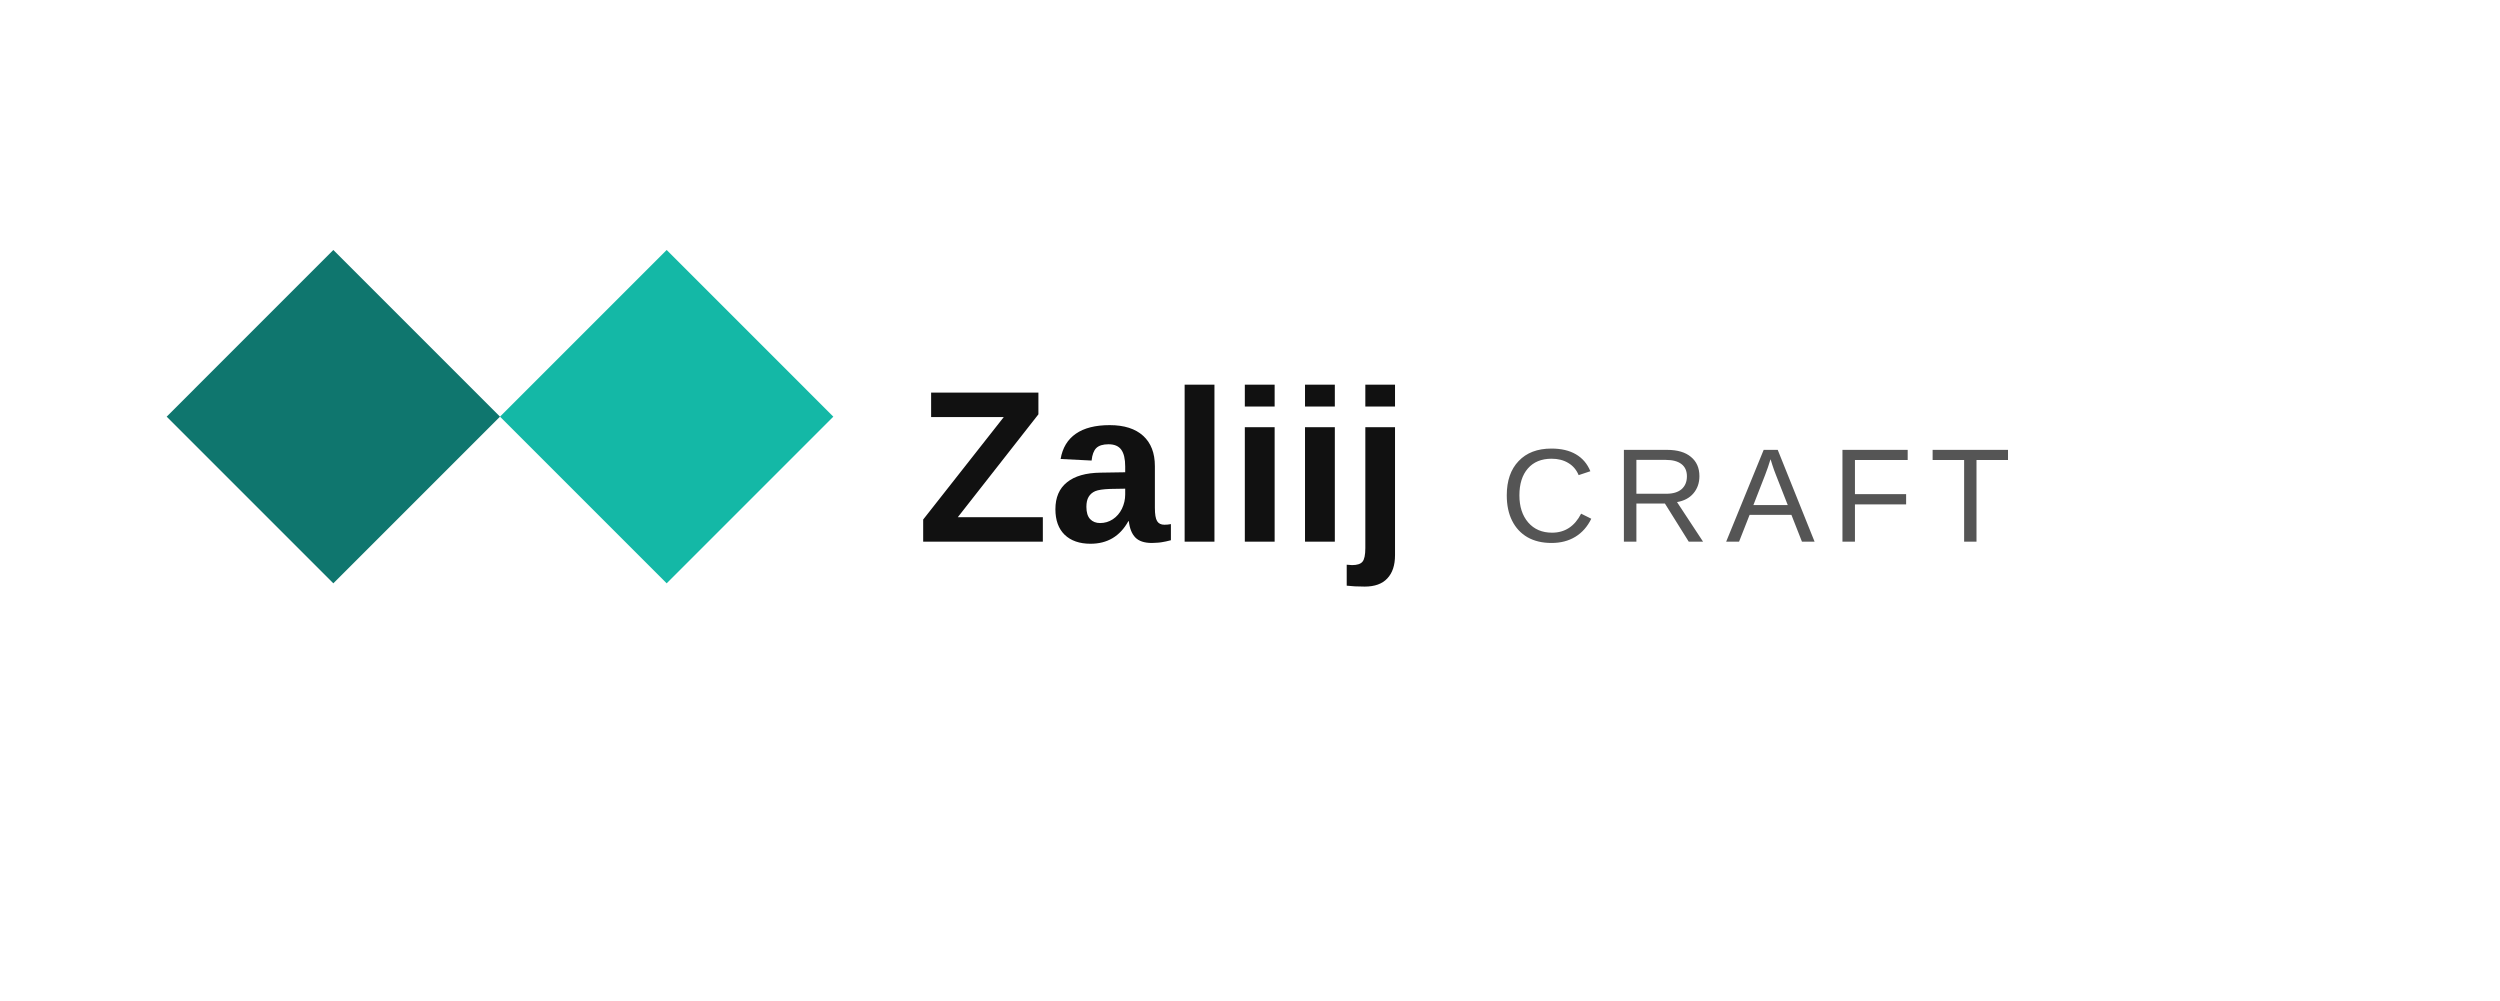
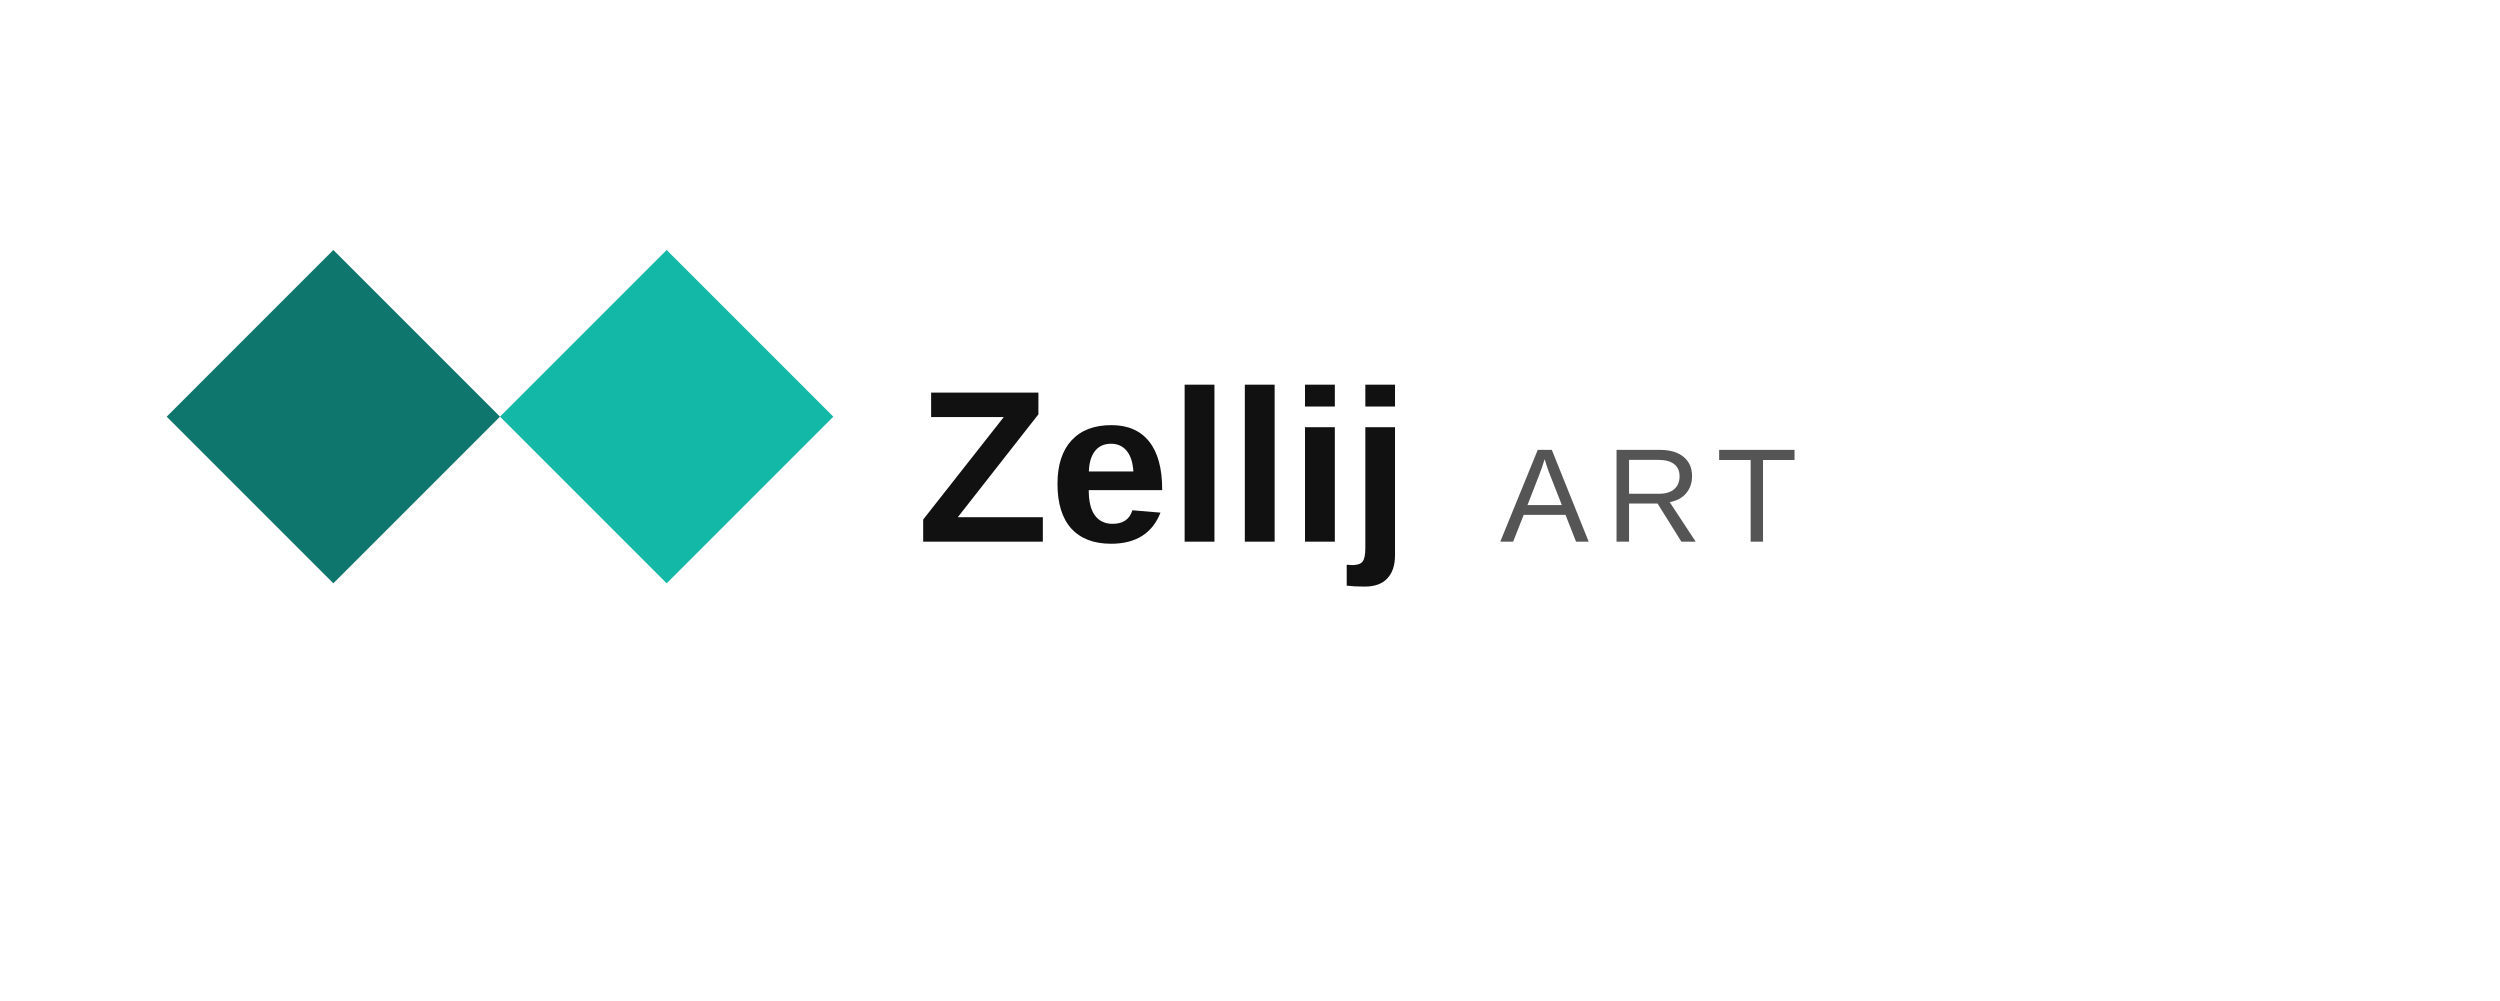
<svg xmlns="http://www.w3.org/2000/svg" width="300" height="120" viewBox="0 0 300 120">
  <g transform="translate(20,30)">
    <polygon points="20,0 40,20 20,40 0,20" fill="#0f766e" />
    <polygon points="60,0 80,20 60,40 40,20" fill="#14b8a6" />
  </g>
  <text x="110" y="65" font-family="Arial, sans-serif" font-size="26" fill="#111" font-weight="600">
-     Zaliij
+     Zellij
  </text>
  <text x="180" y="65" font-family="Arial, sans-serif" font-size="16" fill="#555" letter-spacing="2">
-     CRAFT
+     ART
  </text>
</svg>
